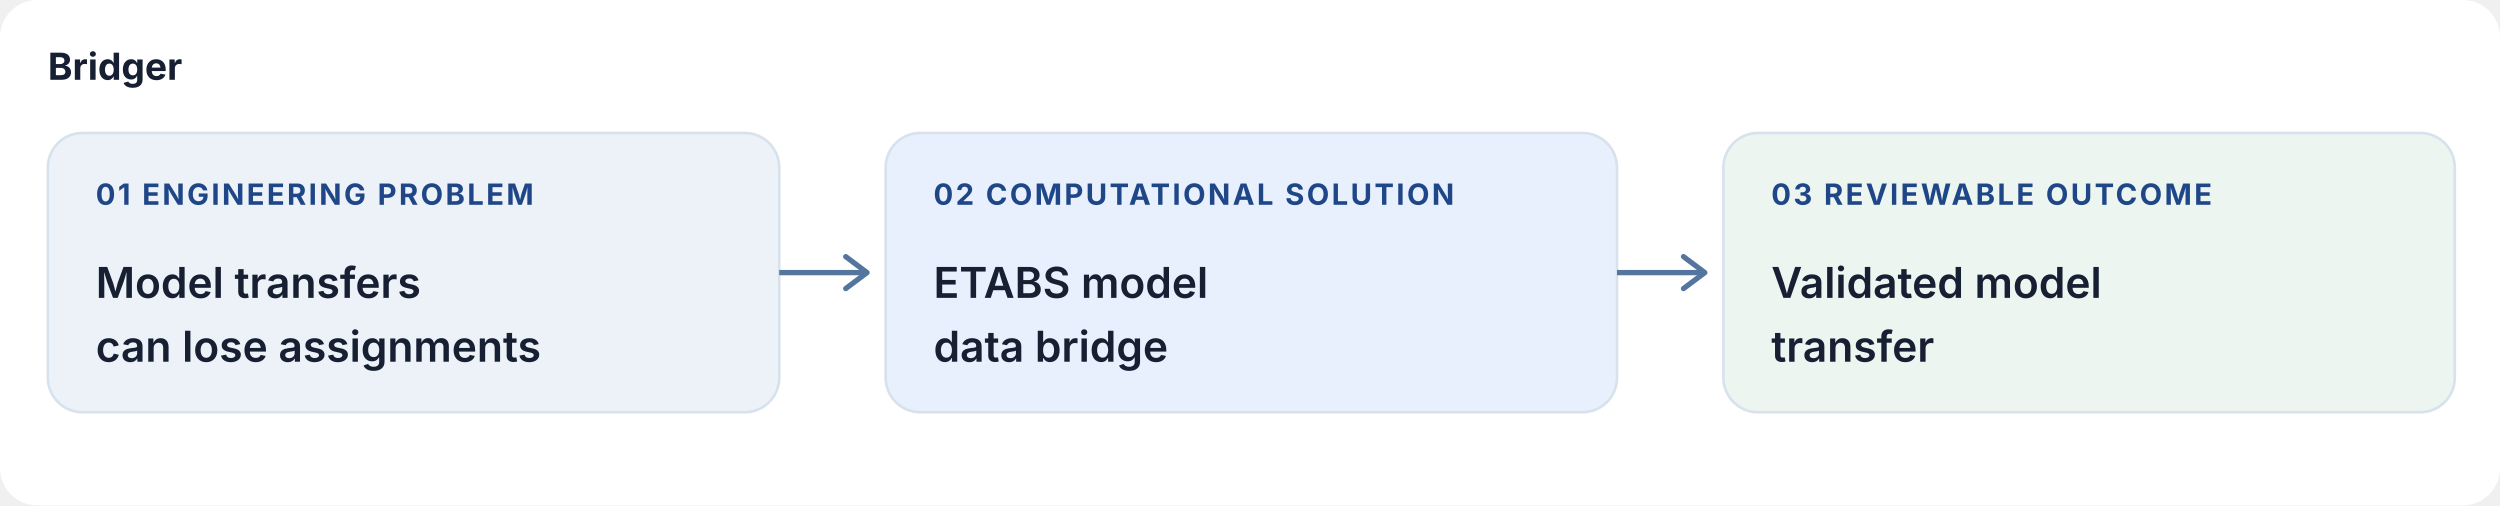
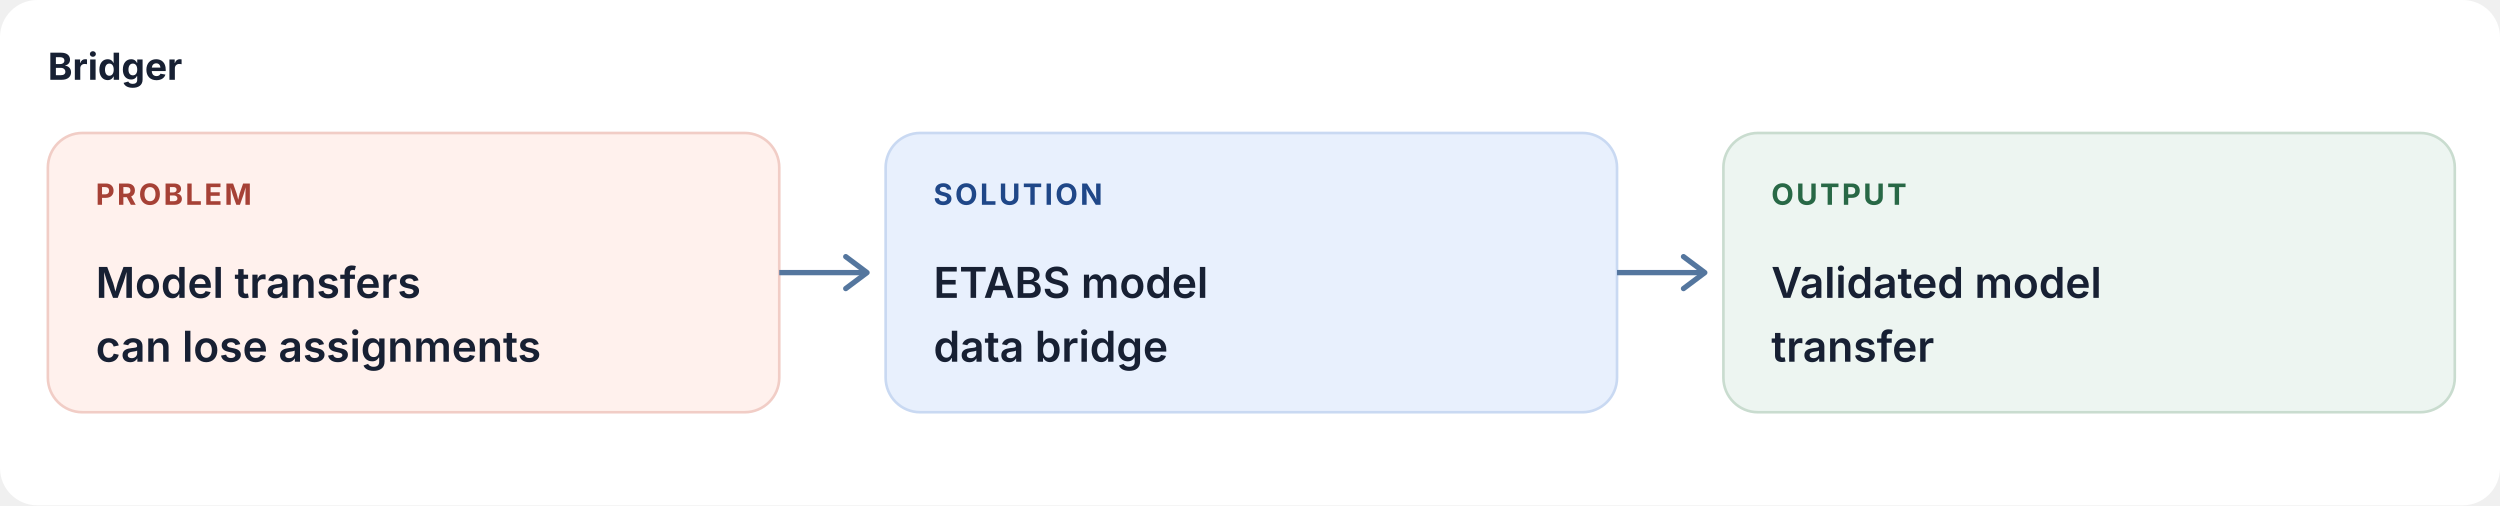
<svg xmlns="http://www.w3.org/2000/svg" viewBox="0 0 940 190" role="img" aria-labelledby="title desc">
  <rect width="940" height="190" rx="14" fill="#FFFFFF" />
  <text x="18" y="30" font-family="Inter,Segoe UI,Arial,sans-serif" font-size="14" font-weight="700" fill="#172033">Bridger</text>
-   <rect x="18" y="50" width="275" height="105" rx="13" fill="#EDF2F8" stroke="#D7E2ED" />
-   <text x="36" y="77" font-family="Inter,Segoe UI,Arial,sans-serif" font-size="11" font-weight="700" letter-spacing=".9" fill="#1F4788">01  ENGINEERING PROBLEM</text>
+   <rect x="18" y="50" width="275" height="105" rx="13" fill="#FFF1ED" stroke="#F1CDC6" />
+   <text x="36" y="77" font-family="Inter,Segoe UI,Arial,sans-serif" font-size="11" font-weight="700" letter-spacing=".9" fill="#A64136">PROBLEM</text>
  <text x="36" y="112" font-family="Inter,Segoe UI,Arial,sans-serif" font-size="16" font-weight="600" fill="#172033">Model transfers</text>
  <text x="36" y="136" font-family="Inter,Segoe UI,Arial,sans-serif" font-size="16" font-weight="600" fill="#172033">can lose assignments</text>
-   <rect x="333" y="50" width="275" height="105" rx="13" fill="#E8F0FD" stroke="#D7E2ED" />
-   <text x="351" y="77" font-family="Inter,Segoe UI,Arial,sans-serif" font-size="11" font-weight="700" letter-spacing=".9" fill="#1F4788">02  COMPUTATIONAL SOLUTION</text>
+   <rect x="333" y="50" width="275" height="105" rx="13" fill="#E8F0FD" stroke="#C9D9F2" />
+   <text x="351" y="77" font-family="Inter,Segoe UI,Arial,sans-serif" font-size="11" font-weight="700" letter-spacing=".9" fill="#1F4788">SOLUTION</text>
  <text x="351" y="112" font-family="Inter,Segoe UI,Arial,sans-serif" font-size="16" font-weight="600" fill="#172033">ETABS model</text>
  <text x="351" y="136" font-family="Inter,Segoe UI,Arial,sans-serif" font-size="16" font-weight="600" fill="#172033">data bridge</text>
-   <rect x="648" y="50" width="275" height="105" rx="13" fill="#EDF5F1" stroke="#D7E2ED" />
-   <text x="666" y="77" font-family="Inter,Segoe UI,Arial,sans-serif" font-size="11" font-weight="700" letter-spacing=".9" fill="#1F4788">03  REVIEWABLE OUTCOME</text>
+   <rect x="648" y="50" width="275" height="105" rx="13" fill="#EDF5F1" stroke="#C9DCCF" />
+   <text x="666" y="77" font-family="Inter,Segoe UI,Arial,sans-serif" font-size="11" font-weight="700" letter-spacing=".9" fill="#286846">OUTPUT</text>
  <text x="666" y="112" font-family="Inter,Segoe UI,Arial,sans-serif" font-size="16" font-weight="600" fill="#172033">Validated model</text>
  <text x="666" y="136" font-family="Inter,Segoe UI,Arial,sans-serif" font-size="16" font-weight="600" fill="#172033">transfer</text>
  <path d="M293 102.5 h33" stroke="#54769E" stroke-width="2" fill="none" />
  <path d="M318 96.5 l8 6 -8 6" stroke="#54769E" stroke-width="2" fill="none" stroke-linecap="round" stroke-linejoin="round" />
  <path d="M608 102.5 h33" stroke="#54769E" stroke-width="2" fill="none" />
  <path d="M633 96.5 l8 6 -8 6" stroke="#54769E" stroke-width="2" fill="none" stroke-linecap="round" stroke-linejoin="round" />
</svg>
